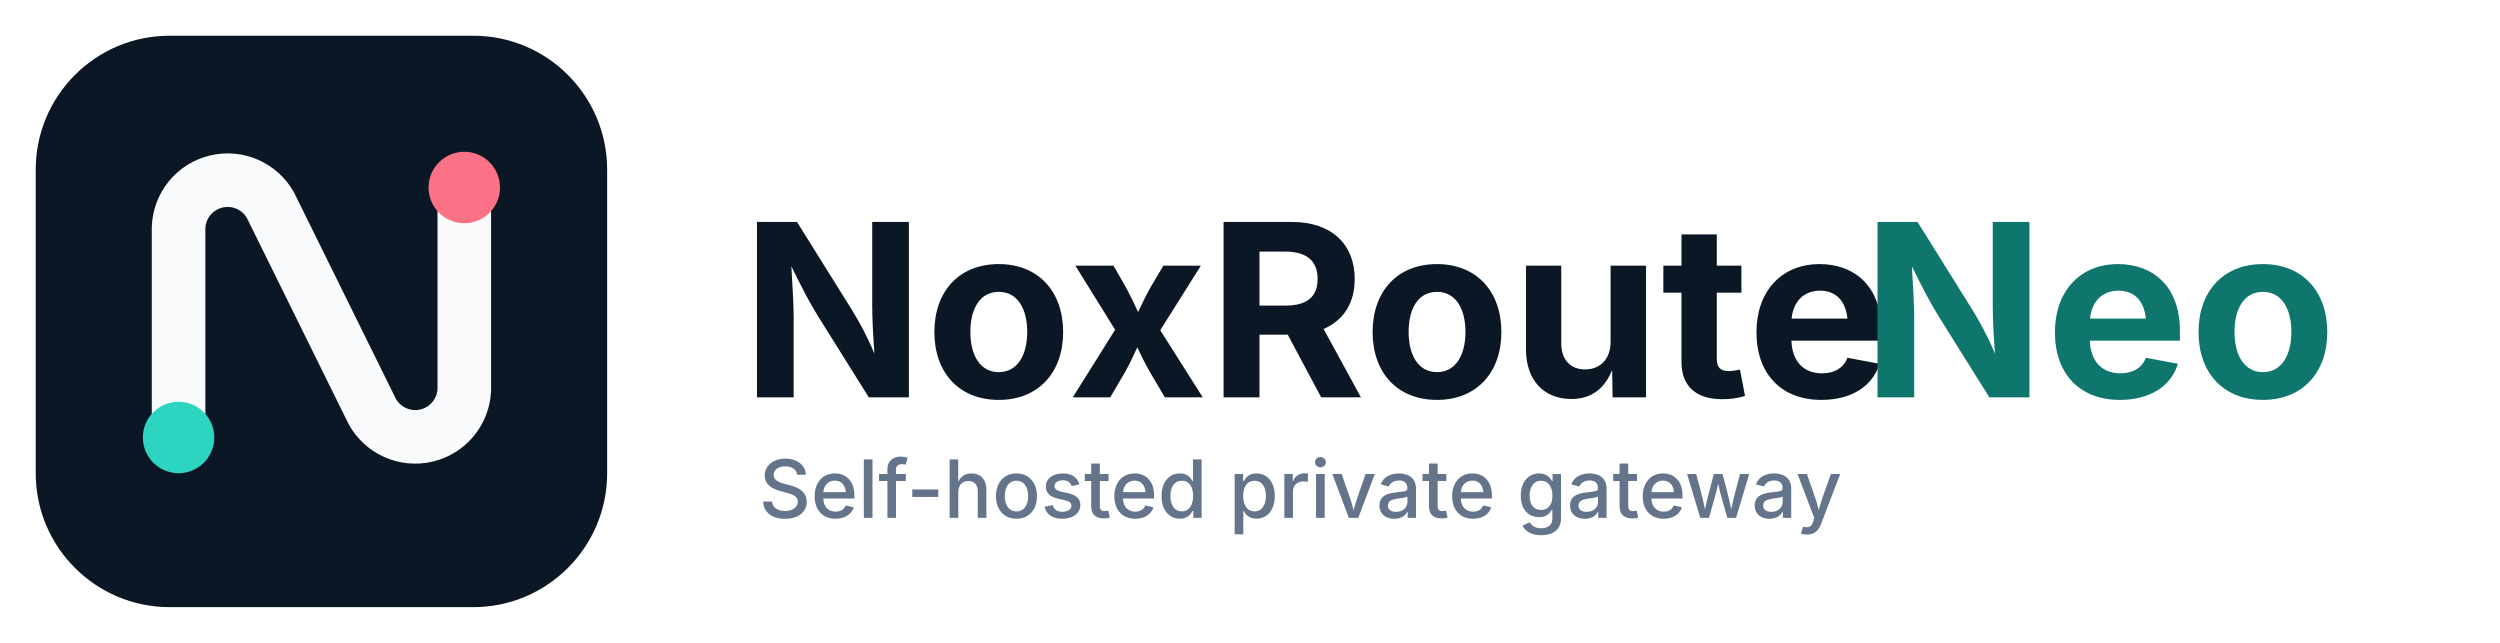
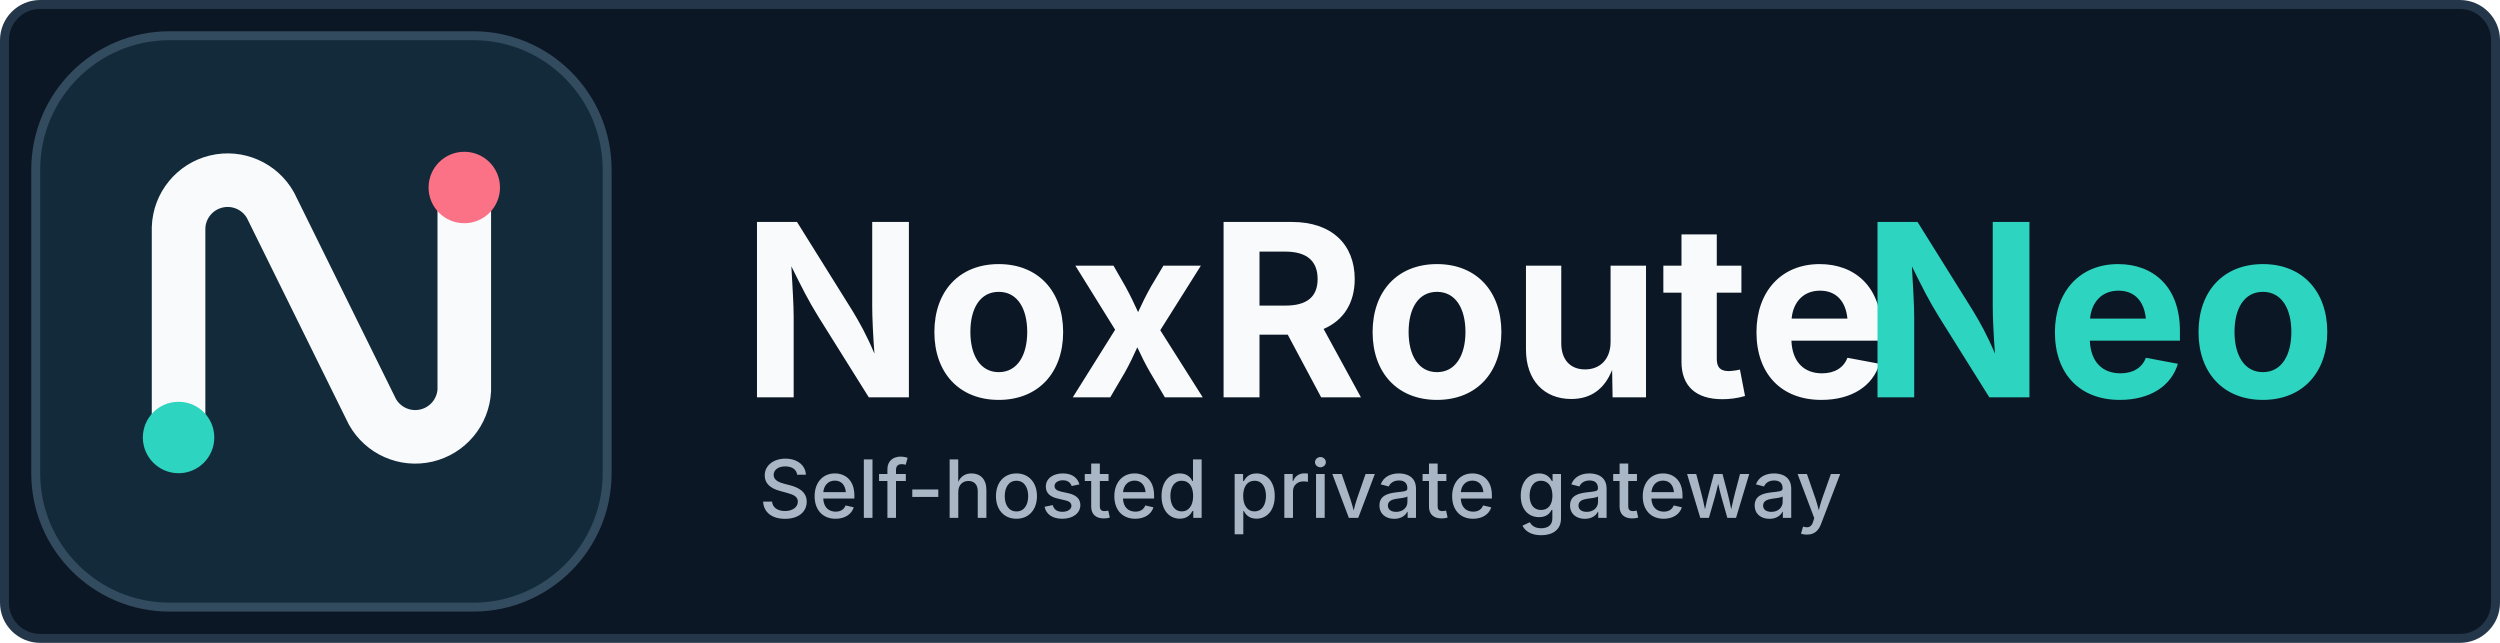
<svg xmlns="http://www.w3.org/2000/svg" viewBox="0 0 560 144" role="img" aria-labelledby="title description">
-   <rect x="8" y="8" width="128" height="128" rx="30" fill="#0b1724" />
+   <rect x="1" y="1" width="558" height="142" rx="8" fill="#0b1724" stroke="#243649" stroke-width="2" />
+   <rect x="8" y="8" width="128" height="128" rx="30" fill="#132a3a" stroke="#334b5e" stroke-width="2" />
  <path d="M40 98V51A11 11 0 0 1 60.6 46l22.8 46.2A11 11 0 0 0 104 87.4V42" fill="none" stroke="#f8fafc" stroke-width="12" stroke-linecap="round" stroke-linejoin="round" />
  <circle cx="40" cy="98" r="8" fill="#2dd4bf" />
  <circle cx="104" cy="42" r="8" fill="#fb7185" />
-   <text x="166" y="89" fill="#0b1724" font-family="Inter, ui-sans-serif, system-ui, sans-serif" font-size="54" font-weight="700" letter-spacing="0">NoxRoute</text>
-   <text x="417" y="89" fill="#0f766e" font-family="Inter, ui-sans-serif, system-ui, sans-serif" font-size="54" font-weight="700" letter-spacing="0">Neo</text>
-   <text x="170" y="116" fill="#64748b" font-family="Inter, ui-sans-serif, system-ui, sans-serif" font-size="18" font-weight="500" letter-spacing="0">Self-hosted private gateway</text>
+   <text x="166" y="89" fill="#f8fafc" font-family="Inter, ui-sans-serif, system-ui, sans-serif" font-size="54" font-weight="700" letter-spacing="0">NoxRoute</text>
+   <text x="417" y="89" fill="#2dd4bf" font-family="Inter, ui-sans-serif, system-ui, sans-serif" font-size="54" font-weight="700" letter-spacing="0">Neo</text>
+   <text x="170" y="116" fill="#a8b6c5" font-family="Inter, ui-sans-serif, system-ui, sans-serif" font-size="18" font-weight="500" letter-spacing="0">Self-hosted private gateway</text>
</svg>
